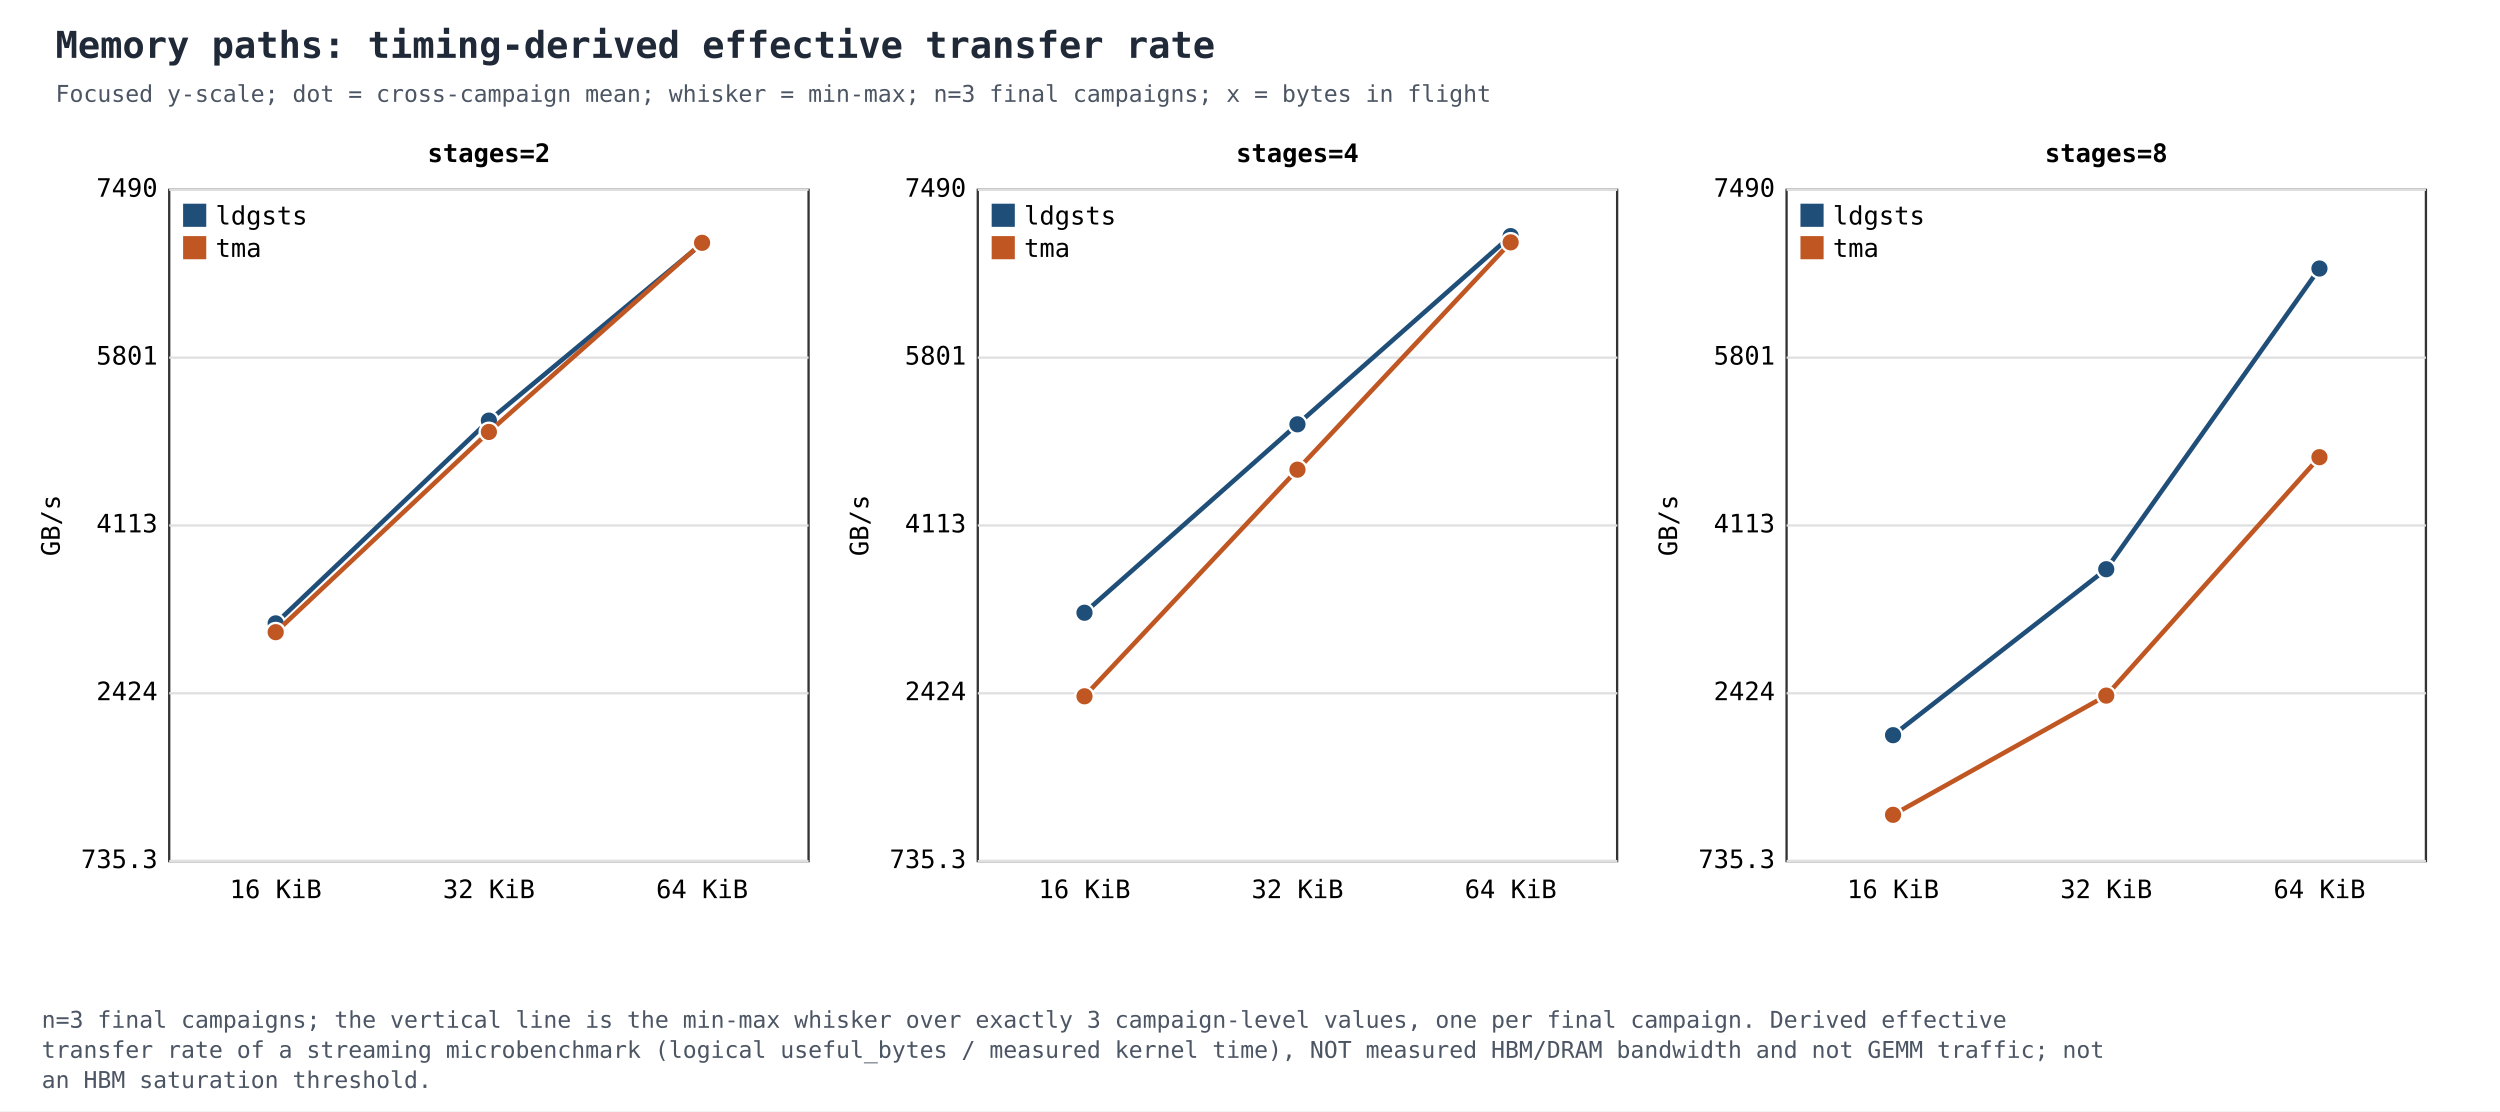
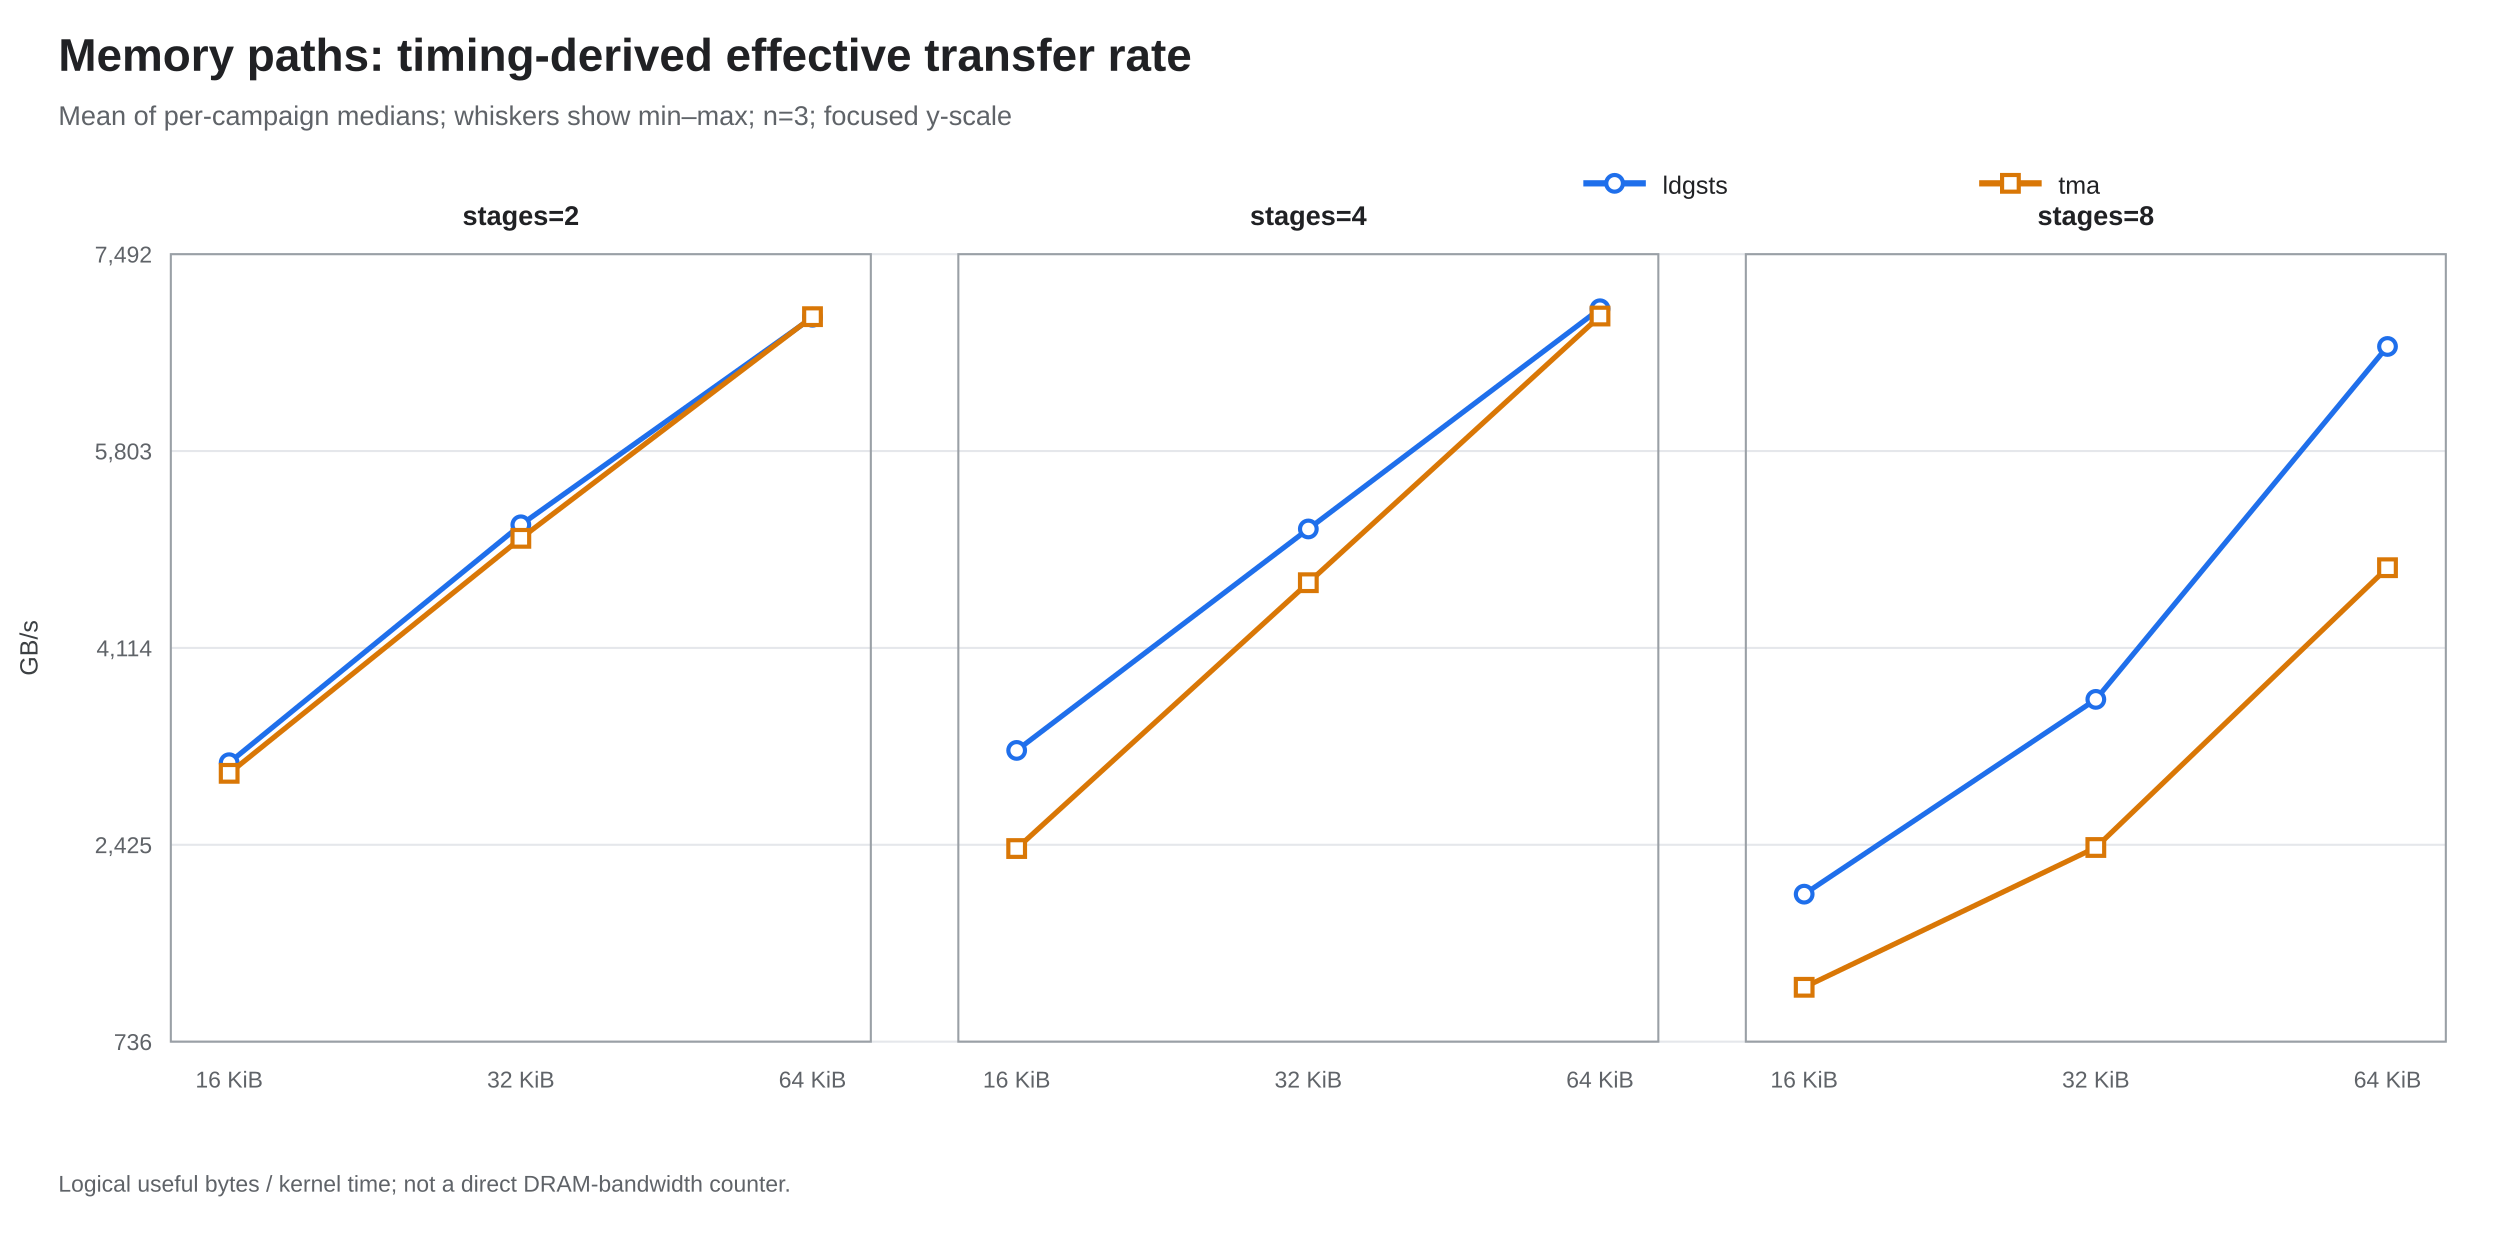
- <svg xmlns="http://www.w3.org/2000/svg" viewBox="0 0 1080 480" width="1080" height="480" font-family="monospace" font-size="11">
-   <rect x="0" y="0" width="1080" height="480" fill="#ffffff" stroke="none" />
-   <text x="24" y="25" font-size="16" font-weight="bold" fill="#1f2937">Memory paths: timing-derived effective transfer rate</text>
-   <text x="24" y="44" font-size="10" fill="#4b5563">Focused y-scale; dot = cross-campaign mean; whisker = min-max; n=3 final campaigns; x = bytes in flight</text>
-   <text x="211.2" y="70.0" text-anchor="middle" font-weight="bold">stages=2</text>
-   <rect x="73.1" y="82.0" width="276.2" height="290.0" fill="none" stroke="#333333" stroke-width="1" />
-   <line x1="73.1" y1="372.0" x2="349.3" y2="372.0" stroke="#e0e0e0" stroke-width="1" />
-   <text x="68.1" y="375.0" text-anchor="end">735.3</text>
-   <line x1="73.1" y1="299.5" x2="349.3" y2="299.5" stroke="#e0e0e0" stroke-width="1" />
-   <text x="68.1" y="302.5" text-anchor="end">2424</text>
-   <line x1="73.1" y1="227.0" x2="349.3" y2="227.0" stroke="#e0e0e0" stroke-width="1" />
-   <text x="68.1" y="230.0" text-anchor="end">4113</text>
-   <line x1="73.1" y1="154.5" x2="349.3" y2="154.5" stroke="#e0e0e0" stroke-width="1" />
-   <text x="68.1" y="157.5" text-anchor="end">5801</text>
-   <line x1="73.1" y1="82.0" x2="349.3" y2="82.0" stroke="#e0e0e0" stroke-width="1" />
-   <text x="68.1" y="85.0" text-anchor="end">7490</text>
-   <text x="25.8" y="227.0" text-anchor="middle" transform="rotate(-90 25.8 227.0)">GB/s</text>
-   <text x="119.1" y="388.0" text-anchor="middle">16 KiB</text>
-   <text x="211.2" y="388.0" text-anchor="middle">32 KiB</text>
-   <text x="303.3" y="388.0" text-anchor="middle">64 KiB</text>
-   <line x1="119.1" y1="269.3" x2="119.1" y2="269.3" stroke="#1f4e79" stroke-width="1.5" />
-   <line x1="211.2" y1="181.8" x2="211.2" y2="181.6" stroke="#1f4e79" stroke-width="1.5" />
-   <line x1="303.3" y1="105.4" x2="303.3" y2="105.1" stroke="#1f4e79" stroke-width="1.5" />
-   <polyline points="119.1,269.3 211.2,181.7 303.3,105.2" fill="none" stroke="#1f4e79" stroke-width="2" />
-   <circle cx="119.1" cy="269.3" r="4" fill="#1f4e79" stroke="#ffffff" stroke-width="1" />
-   <circle cx="211.2" cy="181.7" r="4" fill="#1f4e79" stroke="#ffffff" stroke-width="1" />
-   <circle cx="303.3" cy="105.2" r="4" fill="#1f4e79" stroke="#ffffff" stroke-width="1" />
-   <rect x="79.1" y="88.0" width="10" height="10" fill="#1f4e79" />
-   <text x="93.1" y="97.0">ldgsts</text>
-   <line x1="119.1" y1="273.2" x2="119.1" y2="273.1" stroke="#c05621" stroke-width="1.5" />
-   <line x1="211.2" y1="186.7" x2="211.2" y2="186.5" stroke="#c05621" stroke-width="1.5" />
-   <line x1="303.3" y1="105.0" x2="303.3" y2="104.8" stroke="#c05621" stroke-width="1.5" />
-   <polyline points="119.1,273.1 211.2,186.6 303.3,104.9" fill="none" stroke="#c05621" stroke-width="2" />
-   <circle cx="119.1" cy="273.1" r="4" fill="#c05621" stroke="#ffffff" stroke-width="1" />
-   <circle cx="211.2" cy="186.6" r="4" fill="#c05621" stroke="#ffffff" stroke-width="1" />
-   <circle cx="303.3" cy="104.9" r="4" fill="#c05621" stroke="#ffffff" stroke-width="1" />
-   <rect x="79.1" y="102.0" width="10" height="10" fill="#c05621" />
-   <text x="93.1" y="111.0">tma</text>
-   <text x="560.5" y="70.0" text-anchor="middle" font-weight="bold">stages=4</text>
-   <rect x="422.4" y="82.0" width="276.2" height="290.0" fill="none" stroke="#333333" stroke-width="1" />
-   <line x1="422.4" y1="372.0" x2="698.7" y2="372.0" stroke="#e0e0e0" stroke-width="1" />
-   <text x="417.4" y="375.0" text-anchor="end">735.3</text>
-   <line x1="422.4" y1="299.5" x2="698.7" y2="299.5" stroke="#e0e0e0" stroke-width="1" />
-   <text x="417.4" y="302.5" text-anchor="end">2424</text>
-   <line x1="422.4" y1="227.0" x2="698.7" y2="227.0" stroke="#e0e0e0" stroke-width="1" />
-   <text x="417.4" y="230.0" text-anchor="end">4113</text>
-   <line x1="422.4" y1="154.5" x2="698.7" y2="154.5" stroke="#e0e0e0" stroke-width="1" />
-   <text x="417.4" y="157.5" text-anchor="end">5801</text>
-   <line x1="422.4" y1="82.0" x2="698.7" y2="82.0" stroke="#e0e0e0" stroke-width="1" />
-   <text x="417.4" y="85.0" text-anchor="end">7490</text>
-   <text x="375.1" y="227.0" text-anchor="middle" transform="rotate(-90 375.1 227.0)">GB/s</text>
-   <text x="468.5" y="388.0" text-anchor="middle">16 KiB</text>
-   <text x="560.5" y="388.0" text-anchor="middle">32 KiB</text>
-   <text x="652.6" y="388.0" text-anchor="middle">64 KiB</text>
-   <line x1="468.5" y1="264.8" x2="468.5" y2="264.7" stroke="#1f4e79" stroke-width="1.5" />
-   <line x1="560.5" y1="183.4" x2="560.5" y2="183.2" stroke="#1f4e79" stroke-width="1.5" />
-   <line x1="652.6" y1="102.1" x2="652.6" y2="102.0" stroke="#1f4e79" stroke-width="1.5" />
-   <polyline points="468.5,264.7 560.5,183.3 652.6,102.0" fill="none" stroke="#1f4e79" stroke-width="2" />
-   <circle cx="468.5" cy="264.7" r="4" fill="#1f4e79" stroke="#ffffff" stroke-width="1" />
-   <circle cx="560.5" cy="183.3" r="4" fill="#1f4e79" stroke="#ffffff" stroke-width="1" />
-   <circle cx="652.6" cy="102.0" r="4" fill="#1f4e79" stroke="#ffffff" stroke-width="1" />
-   <rect x="428.4" y="88.0" width="10" height="10" fill="#1f4e79" />
-   <text x="442.4" y="97.0">ldgsts</text>
-   <line x1="468.5" y1="300.9" x2="468.5" y2="300.7" stroke="#c05621" stroke-width="1.5" />
-   <line x1="560.5" y1="202.9" x2="560.5" y2="202.8" stroke="#c05621" stroke-width="1.5" />
-   <line x1="652.6" y1="104.8" x2="652.6" y2="104.5" stroke="#c05621" stroke-width="1.5" />
-   <polyline points="468.5,300.8 560.5,202.9 652.6,104.7" fill="none" stroke="#c05621" stroke-width="2" />
-   <circle cx="468.5" cy="300.8" r="4" fill="#c05621" stroke="#ffffff" stroke-width="1" />
-   <circle cx="560.5" cy="202.9" r="4" fill="#c05621" stroke="#ffffff" stroke-width="1" />
-   <circle cx="652.6" cy="104.7" r="4" fill="#c05621" stroke="#ffffff" stroke-width="1" />
-   <rect x="428.4" y="102.0" width="10" height="10" fill="#c05621" />
-   <text x="442.4" y="111.0">tma</text>
-   <text x="909.9" y="70.0" text-anchor="middle" font-weight="bold">stages=8</text>
-   <rect x="771.8" y="82.0" width="276.2" height="290.0" fill="none" stroke="#333333" stroke-width="1" />
-   <line x1="771.8" y1="372.0" x2="1048.0" y2="372.0" stroke="#e0e0e0" stroke-width="1" />
-   <text x="766.8" y="375.0" text-anchor="end">735.3</text>
-   <line x1="771.8" y1="299.5" x2="1048.0" y2="299.5" stroke="#e0e0e0" stroke-width="1" />
-   <text x="766.8" y="302.5" text-anchor="end">2424</text>
-   <line x1="771.8" y1="227.0" x2="1048.0" y2="227.0" stroke="#e0e0e0" stroke-width="1" />
-   <text x="766.8" y="230.0" text-anchor="end">4113</text>
-   <line x1="771.8" y1="154.5" x2="1048.0" y2="154.5" stroke="#e0e0e0" stroke-width="1" />
-   <text x="766.8" y="157.5" text-anchor="end">5801</text>
-   <line x1="771.8" y1="82.0" x2="1048.0" y2="82.0" stroke="#e0e0e0" stroke-width="1" />
-   <text x="766.8" y="85.0" text-anchor="end">7490</text>
-   <text x="724.5" y="227.0" text-anchor="middle" transform="rotate(-90 724.5 227.0)">GB/s</text>
-   <text x="817.8" y="388.0" text-anchor="middle">16 KiB</text>
-   <text x="909.9" y="388.0" text-anchor="middle">32 KiB</text>
-   <text x="1002.0" y="388.0" text-anchor="middle">64 KiB</text>
-   <line x1="817.8" y1="317.7" x2="817.8" y2="317.5" stroke="#1f4e79" stroke-width="1.5" />
-   <line x1="909.9" y1="246.0" x2="909.9" y2="245.8" stroke="#1f4e79" stroke-width="1.5" />
-   <line x1="1002.0" y1="116.1" x2="1002.0" y2="115.9" stroke="#1f4e79" stroke-width="1.5" />
-   <polyline points="817.8,317.6 909.9,245.9 1002.0,116.0" fill="none" stroke="#1f4e79" stroke-width="2" />
-   <circle cx="817.8" cy="317.6" r="4" fill="#1f4e79" stroke="#ffffff" stroke-width="1" />
-   <circle cx="909.9" cy="245.9" r="4" fill="#1f4e79" stroke="#ffffff" stroke-width="1" />
-   <circle cx="1002.0" cy="116.0" r="4" fill="#1f4e79" stroke="#ffffff" stroke-width="1" />
-   <rect x="777.8" y="88.0" width="10" height="10" fill="#1f4e79" />
-   <text x="791.8" y="97.0">ldgsts</text>
-   <line x1="817.8" y1="352.0" x2="817.8" y2="351.9" stroke="#c05621" stroke-width="1.5" />
-   <line x1="909.9" y1="300.6" x2="909.9" y2="300.4" stroke="#c05621" stroke-width="1.5" />
-   <line x1="1002.0" y1="197.7" x2="1002.0" y2="197.4" stroke="#c05621" stroke-width="1.5" />
-   <polyline points="817.8,352.0 909.9,300.5 1002.0,197.5" fill="none" stroke="#c05621" stroke-width="2" />
-   <circle cx="817.8" cy="352.0" r="4" fill="#c05621" stroke="#ffffff" stroke-width="1" />
-   <circle cx="909.9" cy="300.5" r="4" fill="#c05621" stroke="#ffffff" stroke-width="1" />
-   <circle cx="1002.0" cy="197.5" r="4" fill="#c05621" stroke="#ffffff" stroke-width="1" />
-   <rect x="777.8" y="102.0" width="10" height="10" fill="#c05621" />
-   <text x="791.8" y="111.0">tma</text>
-   <text x="18" y="444" font-size="10" fill="#4b5563">
-     <tspan x="18" y="444">n=3 final campaigns; the vertical line is the min-max whisker over exactly 3 campaign-level values, one per final campaign. Derived effective</tspan>
-     <tspan x="18" y="457">transfer rate of a streaming microbenchmark (logical useful_bytes / measured kernel time), NOT measured HBM/DRAM bandwidth and not GEMM traffic; not</tspan>
-     <tspan x="18" y="470">an HBM saturation threshold.</tspan>
-   </text>
+ <svg xmlns="http://www.w3.org/2000/svg" width="1200" height="600" viewBox="0 0 1200 600" role="img" aria-label="Memory paths: timing-derived effective transfer rate">
+   <rect width="100%" height="100%" fill="#ffffff" />
+   <text x="28.0" y="34.0" font-family="Arial, sans-serif" font-size="22" font-weight="700" fill="#202124">Memory paths: timing-derived effective transfer rate</text>
+   <text x="28.0" y="60.0" font-family="Arial, sans-serif" font-size="13" fill="#5f6368">Mean of per-campaign medians; whiskers show min–max; n=3; focused y-scale</text>
+   <line x1="760" y1="88" x2="790" y2="88" stroke="#1f6feb" stroke-width="3" />
+   <circle cx="775" cy="88" r="4" fill="#fff" stroke="#1f6feb" stroke-width="2" />
+   <text x="798.0" y="93.0" font-family="Arial, sans-serif" font-size="12" fill="#202124">ldgsts</text>
+   <line x1="950" y1="88" x2="980" y2="88" stroke="#d97706" stroke-width="3" />
+   <rect x="961" y="84" width="8" height="8" fill="#fff" stroke="#d97706" stroke-width="2" />
+   <text x="988.0" y="93.0" font-family="Arial, sans-serif" font-size="12" fill="#202124">tma</text>
+   <line x1="82" y1="500.0" x2="1174" y2="500.0" stroke="#e5e7eb" stroke-width="1" />
+   <text x="73.0" y="504.0" text-anchor="end" font-family="Arial, sans-serif" font-size="11" fill="#5f6368">736</text>
+   <line x1="82" y1="405.5" x2="1174" y2="405.5" stroke="#e5e7eb" stroke-width="1" />
+   <text x="73.0" y="409.5" text-anchor="end" font-family="Arial, sans-serif" font-size="11" fill="#5f6368">2,425</text>
+   <line x1="82" y1="311.0" x2="1174" y2="311.0" stroke="#e5e7eb" stroke-width="1" />
+   <text x="73.0" y="315.0" text-anchor="end" font-family="Arial, sans-serif" font-size="11" fill="#5f6368">4,114</text>
+   <line x1="82" y1="216.5" x2="1174" y2="216.5" stroke="#e5e7eb" stroke-width="1" />
+   <text x="73.0" y="220.5" text-anchor="end" font-family="Arial, sans-serif" font-size="11" fill="#5f6368">5,803</text>
+   <line x1="82" y1="122.0" x2="1174" y2="122.0" stroke="#e5e7eb" stroke-width="1" />
+   <text x="73.0" y="126.0" text-anchor="end" font-family="Arial, sans-serif" font-size="11" fill="#5f6368">7,492</text>
+   <text x="18.0" y="311.0" text-anchor="middle" font-family="Arial, sans-serif" font-size="12" fill="#3c4043" transform="rotate(-90 18 311.0)">GB/s</text>
+   <rect x="82.0" y="122" width="336.0" height="378" fill="none" stroke="#9aa0a6" stroke-width="1" />
+   <text x="250.0" y="108.0" text-anchor="middle" font-family="Arial, sans-serif" font-size="13" font-weight="700" fill="#202124">stages=2</text>
+   <text x="110.0" y="522.0" text-anchor="middle" font-family="Arial, sans-serif" font-size="11" fill="#5f6368">16 KiB</text>
+   <text x="250.0" y="522.0" text-anchor="middle" font-family="Arial, sans-serif" font-size="11" fill="#5f6368">32 KiB</text>
+   <text x="390.0" y="522.0" text-anchor="middle" font-family="Arial, sans-serif" font-size="11" fill="#5f6368">64 KiB</text>
+   <polyline points="110.0,366.1 250.0,251.9 390.0,152.3" fill="none" stroke="#1f6feb" stroke-width="2.5" stroke-linejoin="round" />
+   <line x1="110.0" y1="366.2" x2="110.0" y2="366.0" stroke="#1f6feb" stroke-width="1.5" />
+   <line x1="106.0" y1="366.2" x2="114.0" y2="366.2" stroke="#1f6feb" stroke-width="1.5" />
+   <line x1="106.0" y1="366.0" x2="114.0" y2="366.0" stroke="#1f6feb" stroke-width="1.5" />
+   <circle cx="110.0" cy="366.1" r="4" fill="#fff" stroke="#1f6feb" stroke-width="2" />
+   <line x1="250.0" y1="251.9" x2="250.0" y2="251.8" stroke="#1f6feb" stroke-width="1.5" />
+   <line x1="246.0" y1="251.9" x2="254.0" y2="251.9" stroke="#1f6feb" stroke-width="1.5" />
+   <line x1="246.0" y1="251.8" x2="254.0" y2="251.8" stroke="#1f6feb" stroke-width="1.5" />
+   <circle cx="250.0" cy="251.9" r="4" fill="#fff" stroke="#1f6feb" stroke-width="2" />
+   <line x1="390.0" y1="152.5" x2="390.0" y2="152.2" stroke="#1f6feb" stroke-width="1.5" />
+   <line x1="386.0" y1="152.5" x2="394.0" y2="152.5" stroke="#1f6feb" stroke-width="1.5" />
+   <line x1="386.0" y1="152.2" x2="394.0" y2="152.2" stroke="#1f6feb" stroke-width="1.5" />
+   <circle cx="390.0" cy="152.3" r="4" fill="#fff" stroke="#1f6feb" stroke-width="2" />
+   <polyline points="110.0,371.2 250.0,258.4 390.0,152.0" fill="none" stroke="#d97706" stroke-width="2.5" stroke-linejoin="round" />
+   <line x1="110.0" y1="371.2" x2="110.0" y2="371.1" stroke="#d97706" stroke-width="1.5" />
+   <line x1="106.0" y1="371.2" x2="114.0" y2="371.2" stroke="#d97706" stroke-width="1.5" />
+   <line x1="106.0" y1="371.1" x2="114.0" y2="371.1" stroke="#d97706" stroke-width="1.5" />
+   <rect x="106.0" y="367.2" width="8" height="8" fill="#fff" stroke="#d97706" stroke-width="2" />
+   <line x1="250.0" y1="258.5" x2="250.0" y2="258.3" stroke="#d97706" stroke-width="1.5" />
+   <line x1="246.0" y1="258.5" x2="254.0" y2="258.5" stroke="#d97706" stroke-width="1.5" />
+   <line x1="246.0" y1="258.3" x2="254.0" y2="258.3" stroke="#d97706" stroke-width="1.5" />
+   <rect x="246.0" y="254.4" width="8" height="8" fill="#fff" stroke="#d97706" stroke-width="2" />
+   <line x1="390.0" y1="152.2" x2="390.0" y2="151.9" stroke="#d97706" stroke-width="1.5" />
+   <line x1="386.0" y1="152.2" x2="394.0" y2="152.2" stroke="#d97706" stroke-width="1.5" />
+   <line x1="386.0" y1="151.9" x2="394.0" y2="151.9" stroke="#d97706" stroke-width="1.5" />
+   <rect x="386.0" y="148.0" width="8" height="8" fill="#fff" stroke="#d97706" stroke-width="2" />
+   <rect x="460.0" y="122" width="336.0" height="378" fill="none" stroke="#9aa0a6" stroke-width="1" />
+   <text x="628.0" y="108.0" text-anchor="middle" font-family="Arial, sans-serif" font-size="13" font-weight="700" fill="#202124">stages=4</text>
+   <text x="488.0" y="522.0" text-anchor="middle" font-family="Arial, sans-serif" font-size="11" fill="#5f6368">16 KiB</text>
+   <text x="628.0" y="522.0" text-anchor="middle" font-family="Arial, sans-serif" font-size="11" fill="#5f6368">32 KiB</text>
+   <text x="768.0" y="522.0" text-anchor="middle" font-family="Arial, sans-serif" font-size="11" fill="#5f6368">64 KiB</text>
+   <polyline points="488.0,360.2 628.0,253.9 768.0,148.2" fill="none" stroke="#1f6feb" stroke-width="2.5" stroke-linejoin="round" />
+   <line x1="488.0" y1="360.3" x2="488.0" y2="360.1" stroke="#1f6feb" stroke-width="1.5" />
+   <line x1="484.0" y1="360.3" x2="492.0" y2="360.3" stroke="#1f6feb" stroke-width="1.5" />
+   <line x1="484.0" y1="360.1" x2="492.0" y2="360.1" stroke="#1f6feb" stroke-width="1.5" />
+   <circle cx="488.0" cy="360.2" r="4" fill="#fff" stroke="#1f6feb" stroke-width="2" />
+   <line x1="628.0" y1="254.0" x2="628.0" y2="253.8" stroke="#1f6feb" stroke-width="1.5" />
+   <line x1="624.0" y1="254.0" x2="632.0" y2="254.0" stroke="#1f6feb" stroke-width="1.5" />
+   <line x1="624.0" y1="253.8" x2="632.0" y2="253.8" stroke="#1f6feb" stroke-width="1.5" />
+   <circle cx="628.0" cy="253.9" r="4" fill="#fff" stroke="#1f6feb" stroke-width="2" />
+   <line x1="768.0" y1="148.2" x2="768.0" y2="148.1" stroke="#1f6feb" stroke-width="1.5" />
+   <line x1="764.0" y1="148.2" x2="772.0" y2="148.2" stroke="#1f6feb" stroke-width="1.5" />
+   <line x1="764.0" y1="148.1" x2="772.0" y2="148.1" stroke="#1f6feb" stroke-width="1.5" />
+   <circle cx="768.0" cy="148.2" r="4" fill="#fff" stroke="#1f6feb" stroke-width="2" />
+   <polyline points="488.0,407.3 628.0,279.7 768.0,151.7" fill="none" stroke="#d97706" stroke-width="2.5" stroke-linejoin="round" />
+   <line x1="488.0" y1="407.3" x2="488.0" y2="407.3" stroke="#d97706" stroke-width="1.5" />
+   <line x1="484.0" y1="407.3" x2="492.0" y2="407.3" stroke="#d97706" stroke-width="1.5" />
+   <line x1="484.0" y1="407.3" x2="492.0" y2="407.3" stroke="#d97706" stroke-width="1.5" />
+   <rect x="484.0" y="403.3" width="8" height="8" fill="#fff" stroke="#d97706" stroke-width="2" />
+   <line x1="628.0" y1="279.7" x2="628.0" y2="279.7" stroke="#d97706" stroke-width="1.5" />
+   <line x1="624.0" y1="279.7" x2="632.0" y2="279.7" stroke="#d97706" stroke-width="1.5" />
+   <line x1="624.0" y1="279.7" x2="632.0" y2="279.7" stroke="#d97706" stroke-width="1.5" />
+   <rect x="624.0" y="275.7" width="8" height="8" fill="#fff" stroke="#d97706" stroke-width="2" />
+   <line x1="768.0" y1="151.7" x2="768.0" y2="151.5" stroke="#d97706" stroke-width="1.5" />
+   <line x1="764.0" y1="151.7" x2="772.0" y2="151.7" stroke="#d97706" stroke-width="1.5" />
+   <line x1="764.0" y1="151.5" x2="772.0" y2="151.5" stroke="#d97706" stroke-width="1.5" />
+   <rect x="764.0" y="147.7" width="8" height="8" fill="#fff" stroke="#d97706" stroke-width="2" />
+   <rect x="838.0" y="122" width="336.0" height="378" fill="none" stroke="#9aa0a6" stroke-width="1" />
+   <text x="1006.0" y="108.0" text-anchor="middle" font-family="Arial, sans-serif" font-size="13" font-weight="700" fill="#202124">stages=8</text>
+   <text x="866.0" y="522.0" text-anchor="middle" font-family="Arial, sans-serif" font-size="11" fill="#5f6368">16 KiB</text>
+   <text x="1006.0" y="522.0" text-anchor="middle" font-family="Arial, sans-serif" font-size="11" fill="#5f6368">32 KiB</text>
+   <text x="1146.0" y="522.0" text-anchor="middle" font-family="Arial, sans-serif" font-size="11" fill="#5f6368">64 KiB</text>
+   <polyline points="866.0,429.2 1006.0,335.7 1146.0,166.3" fill="none" stroke="#1f6feb" stroke-width="2.5" stroke-linejoin="round" />
+   <line x1="866.0" y1="429.3" x2="866.0" y2="429.1" stroke="#1f6feb" stroke-width="1.5" />
+   <line x1="862.0" y1="429.3" x2="870.0" y2="429.3" stroke="#1f6feb" stroke-width="1.5" />
+   <line x1="862.0" y1="429.1" x2="870.0" y2="429.1" stroke="#1f6feb" stroke-width="1.5" />
+   <circle cx="866.0" cy="429.2" r="4" fill="#fff" stroke="#1f6feb" stroke-width="2" />
+   <line x1="1006.0" y1="335.7" x2="1006.0" y2="335.6" stroke="#1f6feb" stroke-width="1.5" />
+   <line x1="1002.0" y1="335.7" x2="1010.0" y2="335.7" stroke="#1f6feb" stroke-width="1.5" />
+   <line x1="1002.0" y1="335.6" x2="1010.0" y2="335.6" stroke="#1f6feb" stroke-width="1.5" />
+   <circle cx="1006.0" cy="335.7" r="4" fill="#fff" stroke="#1f6feb" stroke-width="2" />
+   <line x1="1146.0" y1="166.4" x2="1146.0" y2="166.2" stroke="#1f6feb" stroke-width="1.5" />
+   <line x1="1142.0" y1="166.4" x2="1150.0" y2="166.4" stroke="#1f6feb" stroke-width="1.5" />
+   <line x1="1142.0" y1="166.2" x2="1150.0" y2="166.2" stroke="#1f6feb" stroke-width="1.5" />
+   <circle cx="1146.0" cy="166.3" r="4" fill="#fff" stroke="#1f6feb" stroke-width="2" />
+   <polyline points="866.0,473.9 1006.0,406.8 1146.0,272.5" fill="none" stroke="#d97706" stroke-width="2.5" stroke-linejoin="round" />
+   <line x1="866.0" y1="473.9" x2="866.0" y2="473.9" stroke="#d97706" stroke-width="1.5" />
+   <line x1="862.0" y1="473.9" x2="870.0" y2="473.9" stroke="#d97706" stroke-width="1.5" />
+   <line x1="862.0" y1="473.9" x2="870.0" y2="473.9" stroke="#d97706" stroke-width="1.5" />
+   <rect x="862.0" y="469.9" width="8" height="8" fill="#fff" stroke="#d97706" stroke-width="2" />
+   <line x1="1006.0" y1="406.9" x2="1006.0" y2="406.7" stroke="#d97706" stroke-width="1.5" />
+   <line x1="1002.0" y1="406.9" x2="1010.0" y2="406.9" stroke="#d97706" stroke-width="1.5" />
+   <line x1="1002.0" y1="406.7" x2="1010.0" y2="406.7" stroke="#d97706" stroke-width="1.5" />
+   <rect x="1002.0" y="402.8" width="8" height="8" fill="#fff" stroke="#d97706" stroke-width="2" />
+   <line x1="1146.0" y1="272.5" x2="1146.0" y2="272.5" stroke="#d97706" stroke-width="1.5" />
+   <line x1="1142.0" y1="272.5" x2="1150.0" y2="272.5" stroke="#d97706" stroke-width="1.5" />
+   <line x1="1142.0" y1="272.5" x2="1150.0" y2="272.5" stroke="#d97706" stroke-width="1.5" />
+   <rect x="1142.0" y="268.5" width="8" height="8" fill="#fff" stroke="#d97706" stroke-width="2" />
+   <text x="28.0" y="572.0" font-family="Arial, sans-serif" font-size="11" fill="#5f6368">Logical useful bytes / kernel time; not a direct DRAM-bandwidth counter.</text>
</svg>
